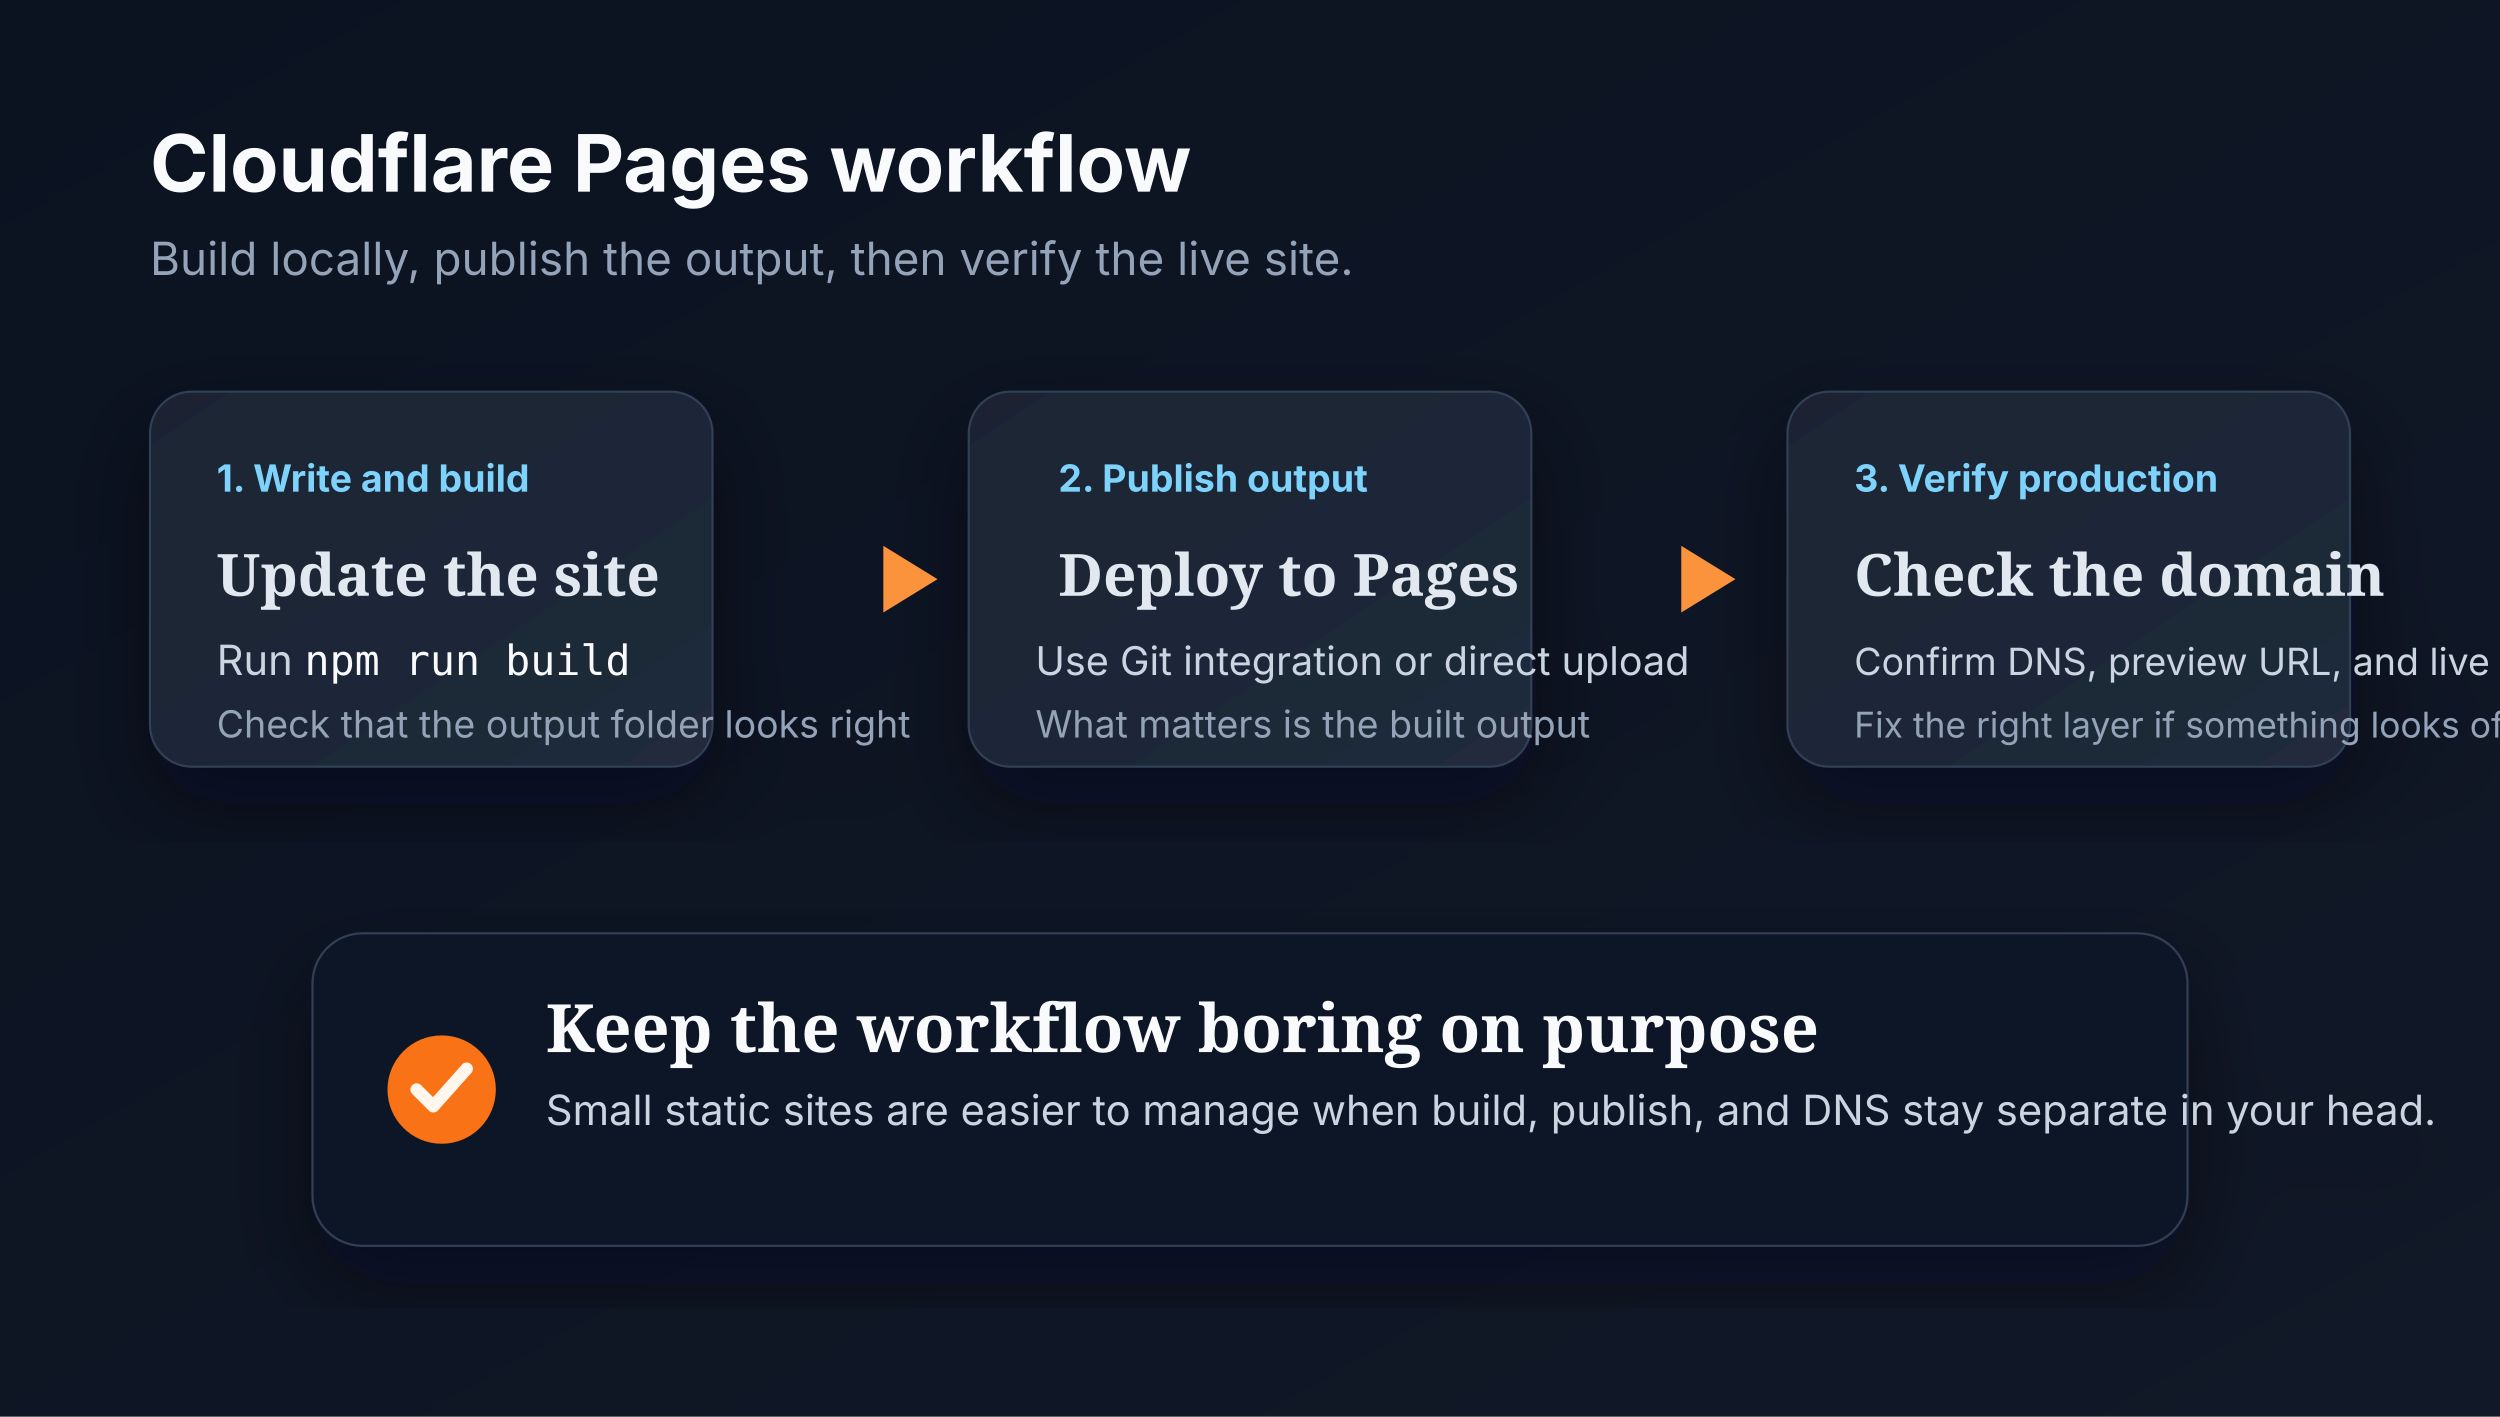
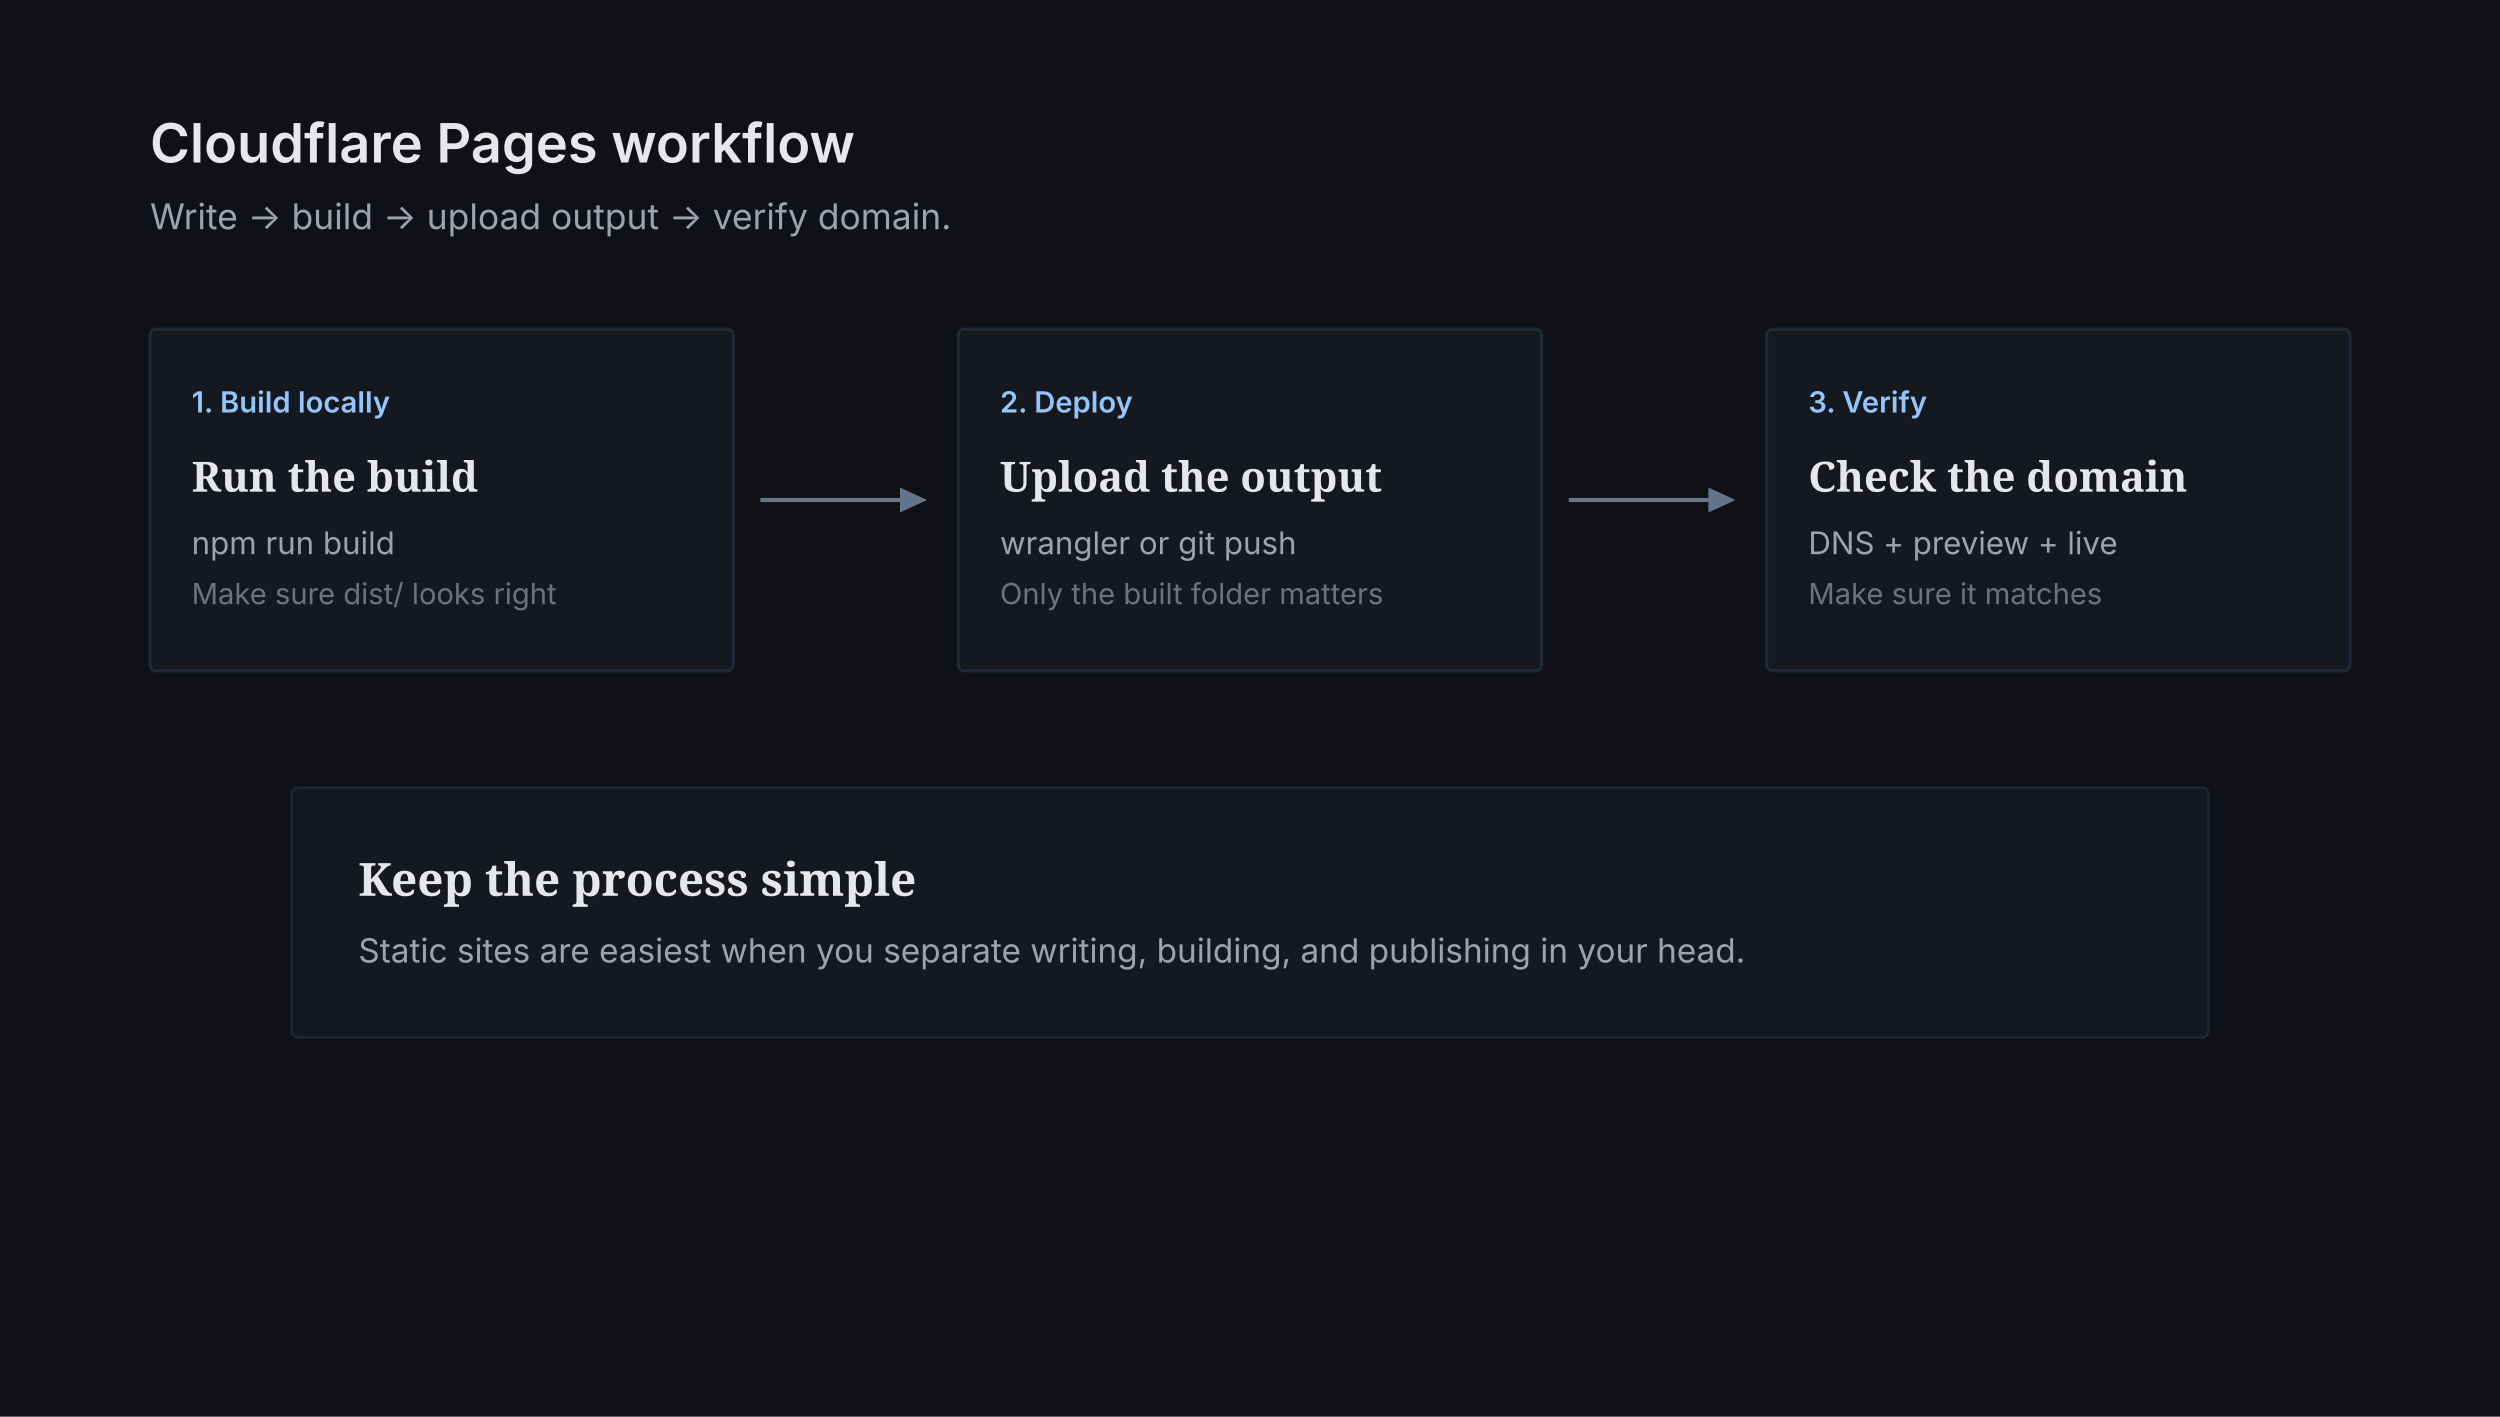
<svg xmlns="http://www.w3.org/2000/svg" viewBox="0 0 1200 680" role="img" aria-label="Cloudflare Pages workflow illustration">
-   <defs>
-     <linearGradient id="bg" x1="0%" y1="0%" x2="100%" y2="100%">
-       <stop offset="0%" stop-color="#0b1220" />
-       <stop offset="100%" stop-color="#111827" />
-     </linearGradient>
-     <linearGradient id="panel" x1="0%" y1="0%" x2="100%" y2="100%">
-       <stop offset="0%" stop-color="#1a2433" />
-       <stop offset="100%" stop-color="#202b3b" />
-     </linearGradient>
-     <linearGradient id="accent" x1="0%" y1="0%" x2="100%" y2="100%">
-       <stop offset="0%" stop-color="#f97316" />
-       <stop offset="100%" stop-color="#fb923c" />
-     </linearGradient>
-     <filter id="shadow" x="-20%" y="-20%" width="140%" height="140%">
-       <feDropShadow dx="0" dy="18" stdDeviation="20" flood-color="#020617" flood-opacity="0.45" />
-     </filter>
-   </defs>
-   <rect width="1200" height="680" fill="url(#bg)" />
-   <text x="72" y="92" fill="#f8fafc" font-family="Inter, Arial, sans-serif" font-size="38" font-weight="700">Cloudflare Pages workflow</text>
-   <text x="72" y="132" fill="#94a3b8" font-family="Inter, Arial, sans-serif" font-size="22">Build locally, publish the output, then verify the live site.</text>
-   <g filter="url(#shadow)">
-     <rect x="72" y="188" rx="20" ry="20" width="270" height="180" fill="url(#panel)" stroke="#334155" />
-     <text x="104" y="236" fill="#7dd3fc" font-family="Inter, Arial, sans-serif" font-size="18" font-weight="700">1. Write and build</text>
-     <text x="104" y="286" fill="#e2e8f0" font-family="'Source Serif 4', Georgia, serif" font-size="28" font-weight="700">Update the site</text>
-     <text x="104" y="324" fill="#cbd5e1" font-family="Inter, Arial, sans-serif" font-size="20">Run <tspan fill="#f8fafc" font-family="monospace">npm run build</tspan>
-     </text>
-     <text x="104" y="354" fill="#94a3b8" font-family="Inter, Arial, sans-serif" font-size="18">Check that the output folder looks right</text>
-   </g>
-   <g filter="url(#shadow)">
-     <rect x="465" y="188" rx="20" ry="20" width="270" height="180" fill="url(#panel)" stroke="#334155" />
-     <text x="508" y="236" fill="#7dd3fc" font-family="Inter, Arial, sans-serif" font-size="18" font-weight="700">2. Publish output</text>
-     <text x="508" y="286" fill="#e2e8f0" font-family="'Source Serif 4', Georgia, serif" font-size="28" font-weight="700">Deploy to Pages</text>
-     <text x="497" y="324" fill="#cbd5e1" font-family="Inter, Arial, sans-serif" font-size="19">Use Git integration or direct upload</text>
-     <text x="497" y="354" fill="#94a3b8" font-family="Inter, Arial, sans-serif" font-size="18">What matters is the built output</text>
-   </g>
-   <g filter="url(#shadow)">
-     <rect x="858" y="188" rx="20" ry="20" width="270" height="180" fill="url(#panel)" stroke="#334155" />
-     <text x="890" y="236" fill="#7dd3fc" font-family="Inter, Arial, sans-serif" font-size="18" font-weight="700">3. Verify production</text>
-     <text x="890" y="286" fill="#e2e8f0" font-family="'Source Serif 4', Georgia, serif" font-size="28" font-weight="700">Check the domain</text>
-     <text x="890" y="324" fill="#cbd5e1" font-family="Inter, Arial, sans-serif" font-size="18">Confirm DNS, preview URL, and live site</text>
-     <text x="890" y="354" fill="#94a3b8" font-family="Inter, Arial, sans-serif" font-size="17">Fix the right layer if something looks off</text>
-   </g>
-   <path d="M354 278h78" stroke="url(#accent)" stroke-width="10" stroke-linecap="round" />
-   <polygon points="450,278 424,262 424,294" fill="#fb923c" />
-   <path d="M747 278h68" stroke="url(#accent)" stroke-width="10" stroke-linecap="round" />
-   <polygon points="833,278 807,262 807,294" fill="#fb923c" />
-   <g filter="url(#shadow)">
-     <rect x="150" y="448" rx="24" ry="24" width="900" height="150" fill="#111827" stroke="#334155" />
-     <circle cx="212" cy="523" r="26" fill="#f97316" />
-     <path d="M200 523l8 8 16-18" fill="none" stroke="#fff7ed" stroke-width="6" stroke-linecap="round" stroke-linejoin="round" />
-     <text x="262" y="505" fill="#f8fafc" font-family="'Source Serif 4', Georgia, serif" font-size="32" font-weight="700">Keep the workflow boring on purpose</text>
-     <text x="262" y="540" fill="#cbd5e1" font-family="Inter, Arial, sans-serif" font-size="20">Small static sites are easier to manage when build, publish, and DNS stay separate in your head.</text>
-   </g>
+   <rect width="1200" height="680" fill="#0f1117" />
+   <text x="72" y="78" fill="#e5e7eb" font-family="Inter, Arial, sans-serif" font-size="26" font-weight="600">Cloudflare Pages workflow</text>
+   <text x="72" y="110" fill="#9ca3af" font-family="Inter, Arial, sans-serif" font-size="17">Write → build → upload output → verify domain.</text>
+   <rect x="72" y="158" rx="3" ry="3" width="280" height="164" fill="#16181f" stroke="#1f2937" stroke-width="1.5" />
+   <text x="92" y="198" fill="#93c5fd" font-family="Inter, Arial, sans-serif" font-size="14" font-weight="600">1. Build locally</text>
+   <text x="92" y="236" fill="#e5e7eb" font-family="'Source Serif 4', Georgia, serif" font-size="20" font-weight="600">Run the build</text>
+   <text x="92" y="266" fill="#9ca3af" font-family="Inter, Arial, sans-serif" font-size="15">npm run build</text>
+   <text x="92" y="290" fill="#6b7280" font-family="Inter, Arial, sans-serif" font-size="14">Make sure dist/ looks right</text>
+   <rect x="460" y="158" rx="3" ry="3" width="280" height="164" fill="#16181f" stroke="#1f2937" stroke-width="1.5" />
+   <text x="480" y="198" fill="#93c5fd" font-family="Inter, Arial, sans-serif" font-size="14" font-weight="600">2. Deploy</text>
+   <text x="480" y="236" fill="#e5e7eb" font-family="'Source Serif 4', Georgia, serif" font-size="20" font-weight="600">Upload the output</text>
+   <text x="480" y="266" fill="#9ca3af" font-family="Inter, Arial, sans-serif" font-size="15">wrangler or git push</text>
+   <text x="480" y="290" fill="#6b7280" font-family="Inter, Arial, sans-serif" font-size="14">Only the built folder matters</text>
+   <rect x="848" y="158" rx="3" ry="3" width="280" height="164" fill="#16181f" stroke="#1f2937" stroke-width="1.5" />
+   <text x="868" y="198" fill="#93c5fd" font-family="Inter, Arial, sans-serif" font-size="14" font-weight="600">3. Verify</text>
+   <text x="868" y="236" fill="#e5e7eb" font-family="'Source Serif 4', Georgia, serif" font-size="20" font-weight="600">Check the domain</text>
+   <text x="868" y="266" fill="#9ca3af" font-family="Inter, Arial, sans-serif" font-size="15">DNS + preview + live</text>
+   <text x="868" y="290" fill="#6b7280" font-family="Inter, Arial, sans-serif" font-size="14">Make sure it matches</text>
+   <path d="M365 240 h68" stroke="#64748b" stroke-width="2" />
+   <polygon points="445,240 432,234 432,246" fill="#64748b" />
+   <path d="M753 240 h68" stroke="#64748b" stroke-width="2" />
+   <polygon points="833,240 820,234 820,246" fill="#64748b" />
+   <rect x="140" y="378" rx="3" ry="3" width="920" height="120" fill="#16181f" stroke="#1f2937" />
+   <text x="172" y="430" fill="#e5e7eb" font-family="'Source Serif 4', Georgia, serif" font-size="22" font-weight="600">Keep the process simple</text>
+   <text x="172" y="462" fill="#9ca3af" font-family="Inter, Arial, sans-serif" font-size="16">Static sites are easiest when you separate writing, building, and publishing in your head.</text>
</svg>
